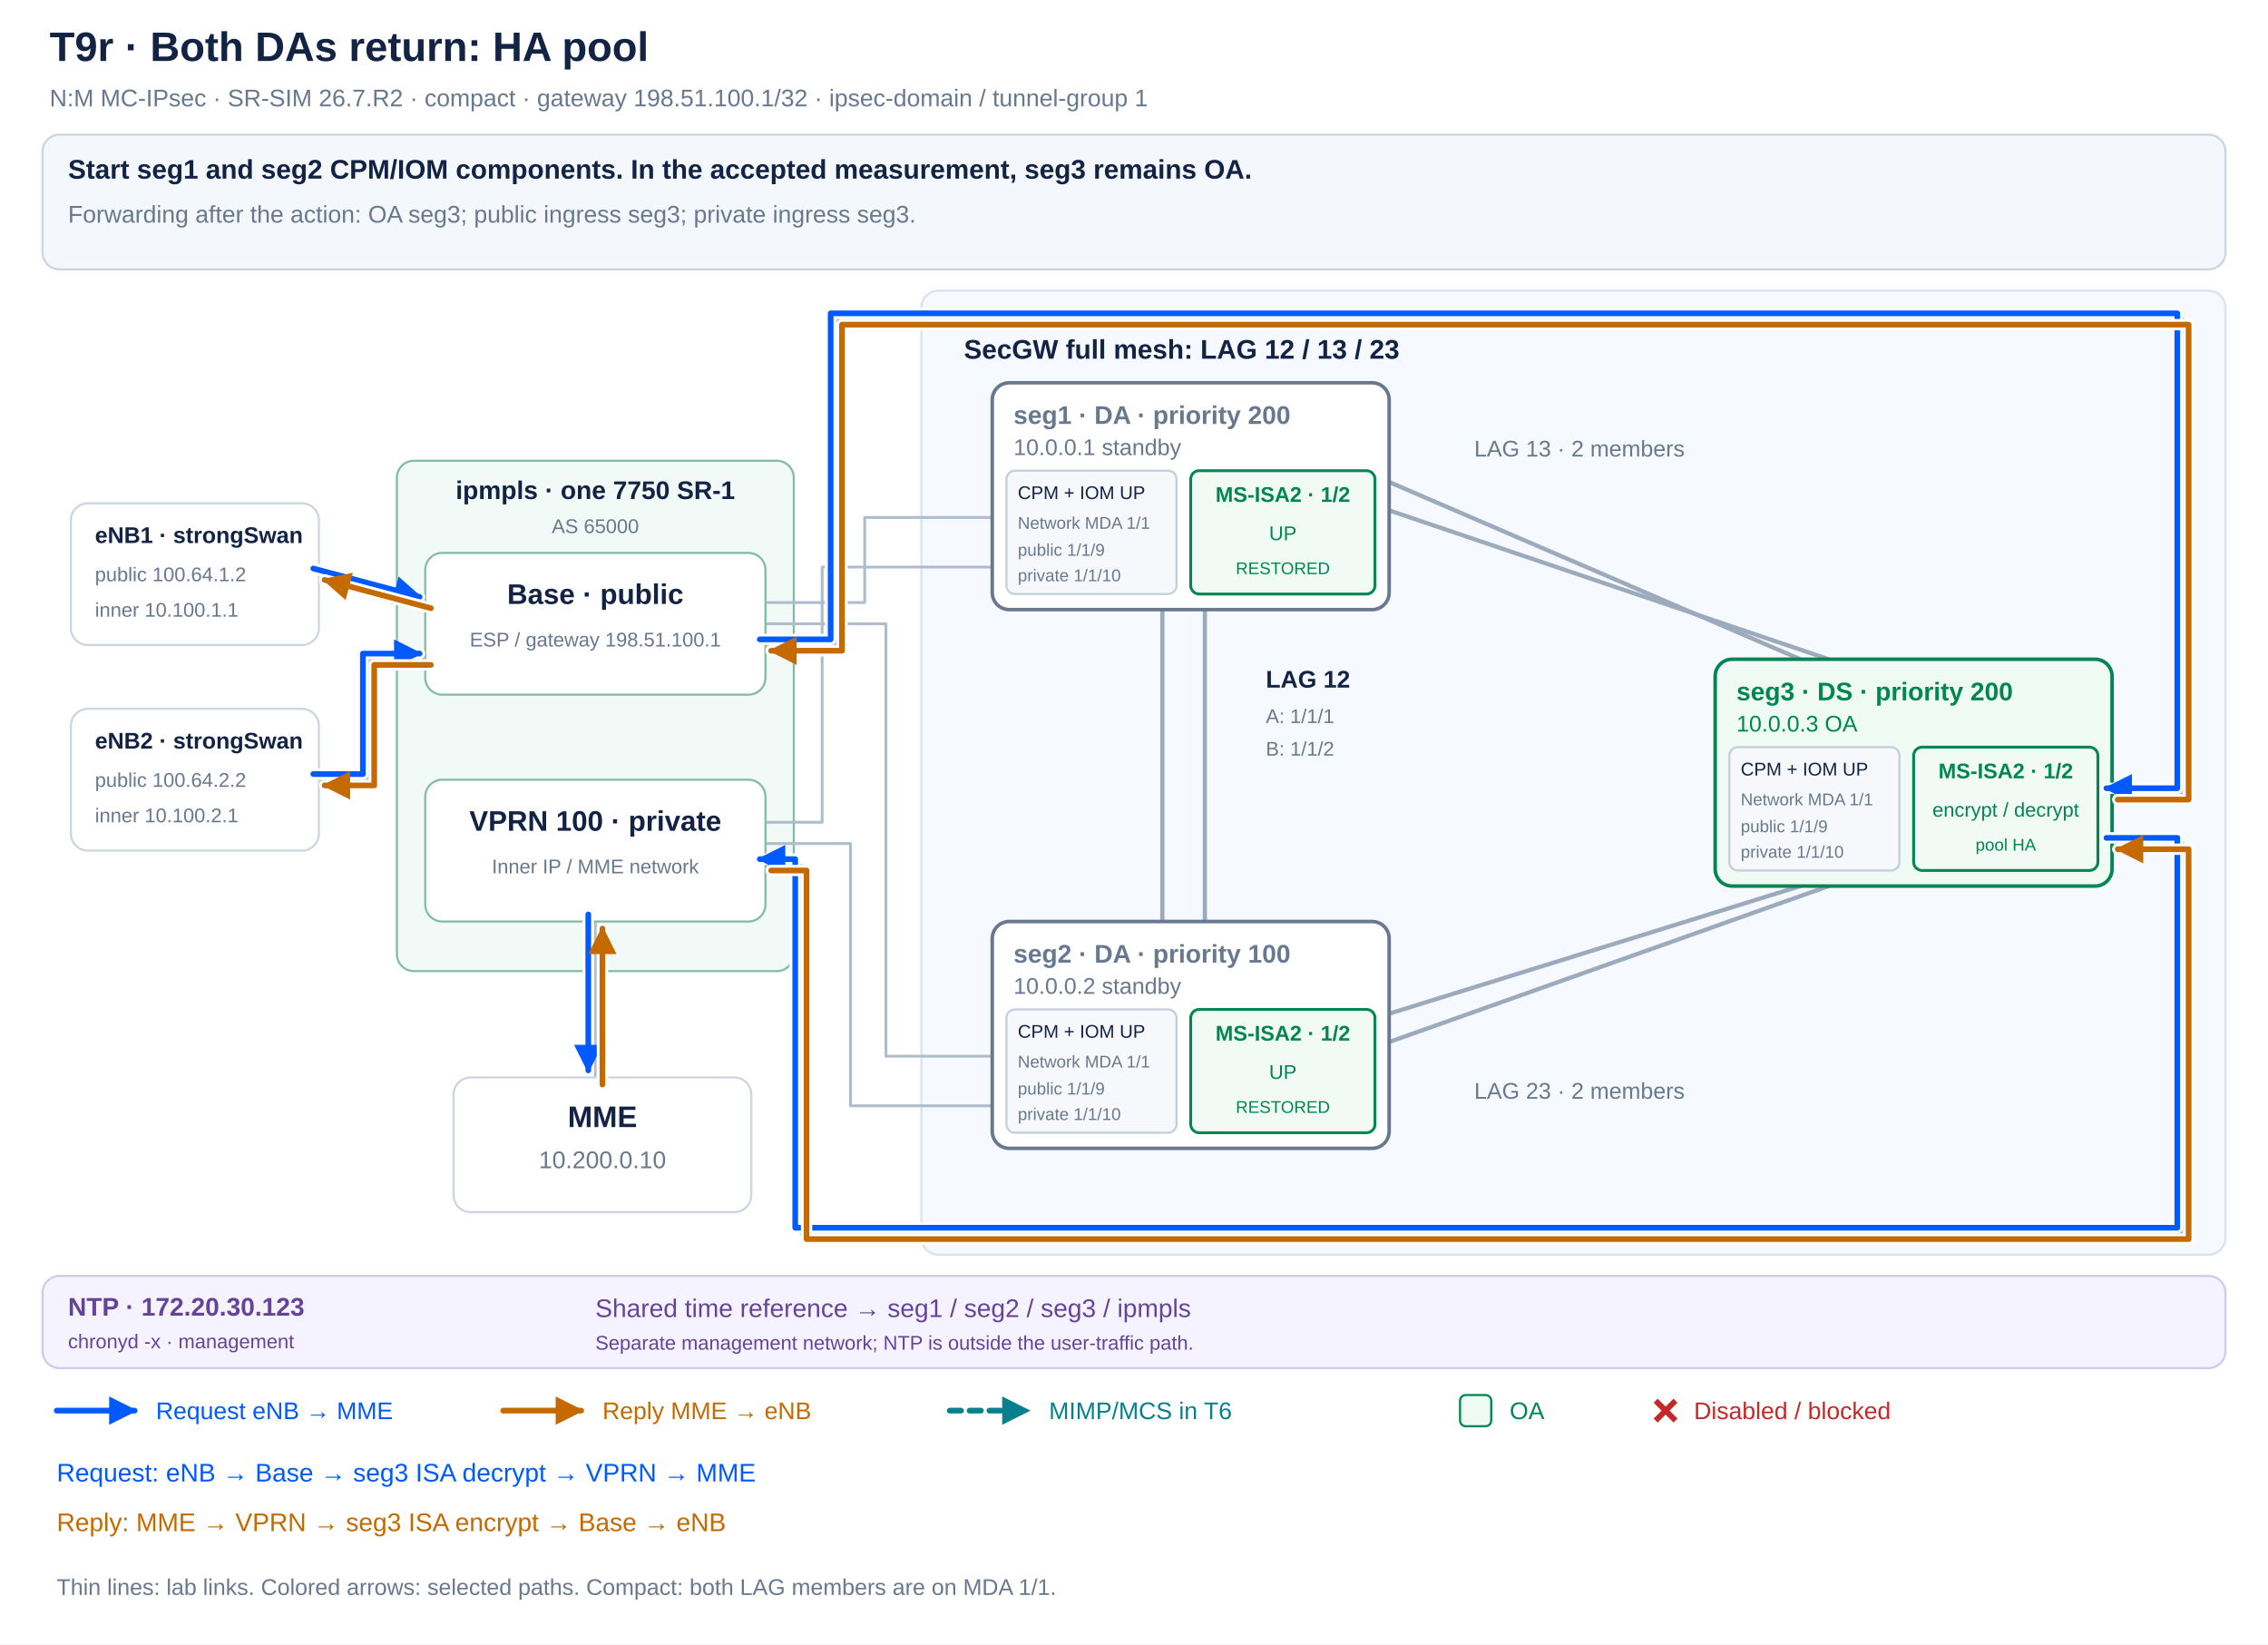
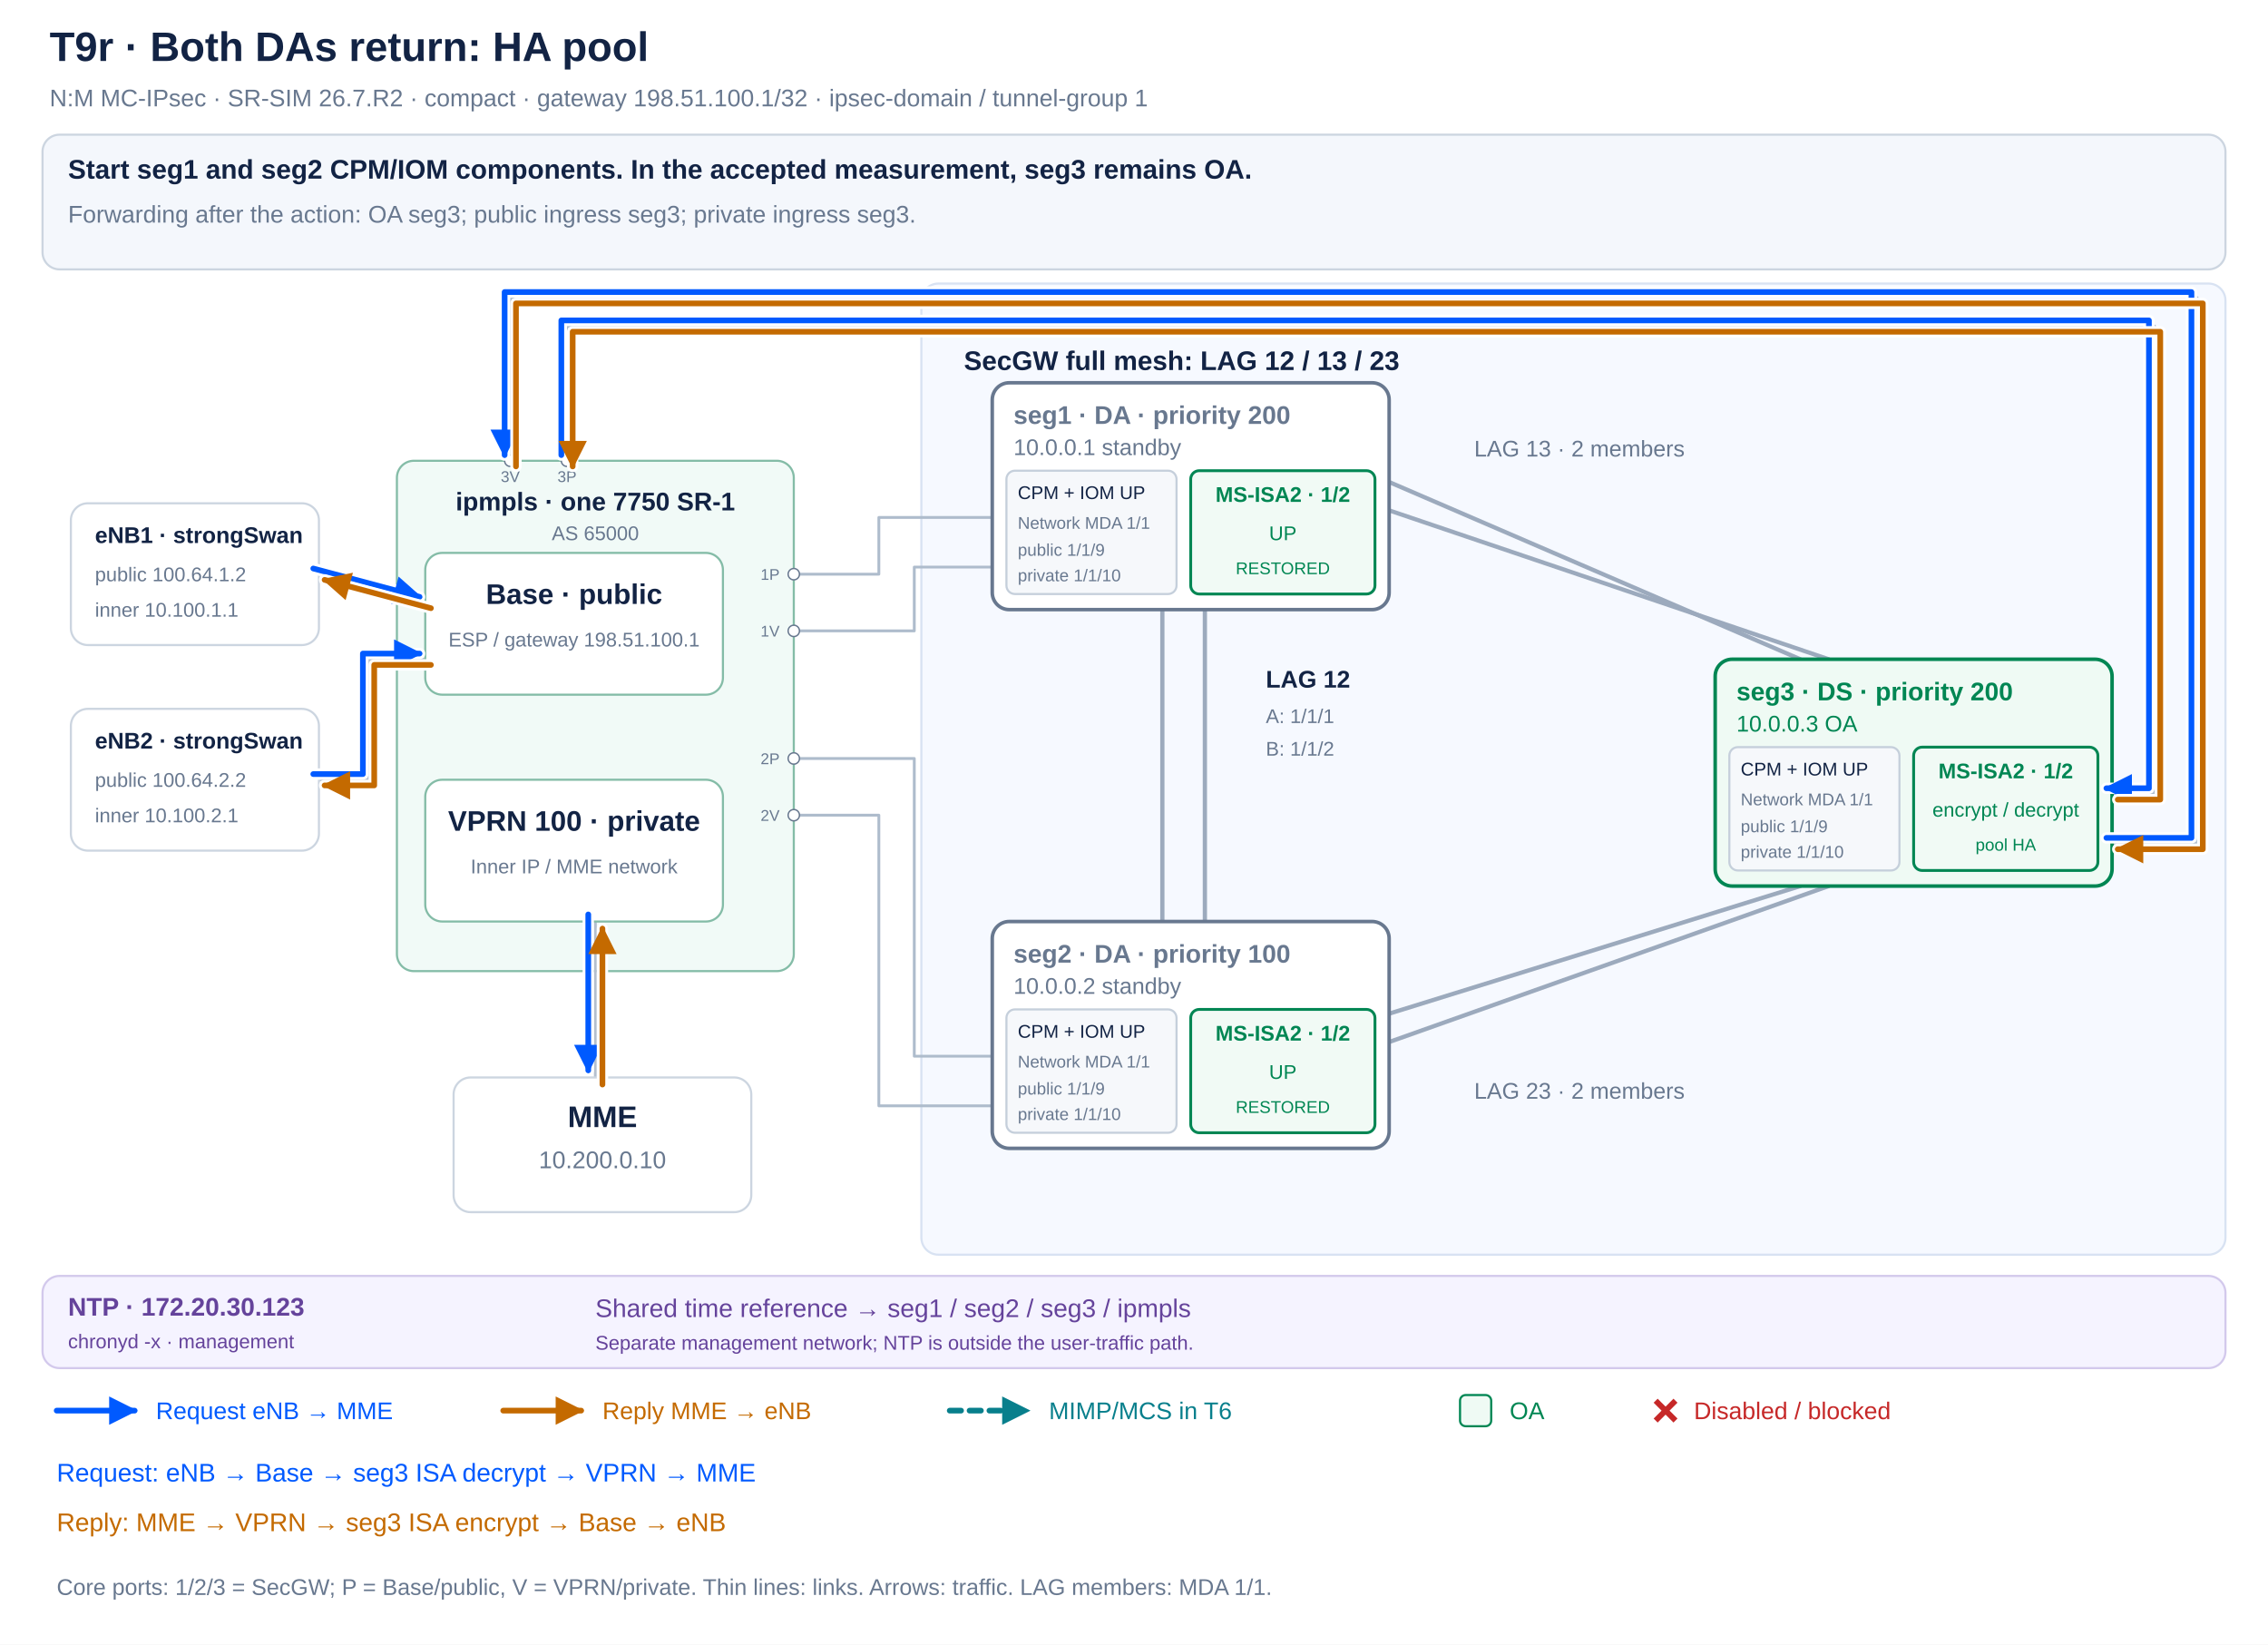
<svg xmlns="http://www.w3.org/2000/svg" width="1600" height="1160" viewBox="0 0 1600 1160" font-family="Arial, sans-serif">
  <defs>
    <marker id="m005aff" viewBox="0 0 10 10" refX="9" refY="5" markerWidth="5" markerHeight="5" orient="auto">
      <path d="M0,0 L10,5 L0,10z" fill="#005aff" />
    </marker>
    <marker id="mc46a00" viewBox="0 0 10 10" refX="9" refY="5" markerWidth="5" markerHeight="5" orient="auto">
      <path d="M0,0 L10,5 L0,10z" fill="#c46a00" />
    </marker>
    <marker id="mc62828" viewBox="0 0 10 10" refX="9" refY="5" markerWidth="5" markerHeight="5" orient="auto">
      <path d="M0,0 L10,5 L0,10z" fill="#c62828" />
    </marker>
    <marker id="m087f8c" viewBox="0 0 10 10" refX="9" refY="5" markerWidth="5" markerHeight="5" orient="auto">
      <path d="M0,0 L10,5 L0,10z" fill="#087f8c" />
    </marker>
  </defs>
  <rect width="1600" height="1160" fill="white" />
  <text x="35" y="43" font-size="29" fill="#122344" text-anchor="start" font-weight="700">T9r · Both DAs return: HA pool</text>
  <text x="35" y="75" font-size="17" fill="#68788f" text-anchor="start" font-weight="400">N:M MC-IPsec · SR-SIM 26.7.R2 · compact · gateway 198.51.100.1/32 · ipsec-domain / tunnel-group 1</text>
  <rect x="30" y="95" width="1540" height="95" rx="12" fill="#f4f7fc" stroke="#ccd5e0" stroke-width="1.5" />
  <text x="48" y="126" font-size="19" fill="#122344" text-anchor="start" font-weight="600">Start seg1 and seg2 CPM/IOM components. In the accepted measurement, seg3 remains OA.</text>
  <text x="48" y="157" font-size="17" fill="#68788f" text-anchor="start" font-weight="400">Forwarding after the action: OA seg3; public ingress seg3; private ingress seg3.</text>
-   <rect x="650" y="205" width="920" height="680" rx="12" fill="#f6f9ff" stroke="#d8e2f2" stroke-width="1.5" />
-   <text x="680" y="253" font-size="19" fill="#122344" text-anchor="start" font-weight="600">SecGW full mesh: LAG 12 / 13 / 23</text>
+   <rect x="650" y="200" width="920" height="685" rx="12" fill="#f6f9ff" stroke="#d8e2f2" stroke-width="1.5" />
+   <text x="680" y="261" font-size="19" fill="#122344" text-anchor="start" font-weight="600">SecGW full mesh: LAG 12 / 13 / 23</text>
  <rect x="280" y="325" width="280" height="360" rx="12" fill="#f1faf7" stroke="#84bca7" stroke-width="1.5" />
-   <text x="420" y="352" font-size="18" fill="#122344" text-anchor="middle" font-weight="600">ipmpls · one 7750 SR-1</text>
-   <text x="420" y="376" font-size="14" fill="#68788f" text-anchor="middle" font-weight="400">AS 65000</text>
-   <polyline points="540,425 610,425 610,365 700,365" fill="none" stroke="#aebccc" stroke-width="2" stroke-linejoin="round" stroke-linecap="round" />
-   <polyline points="540,580 580,580 580,400 700,400" fill="none" stroke="#aebccc" stroke-width="2" stroke-linejoin="round" stroke-linecap="round" />
-   <polyline points="540,440 625,440 625,745 700,745" fill="none" stroke="#aebccc" stroke-width="2" stroke-linejoin="round" stroke-linecap="round" />
-   <polyline points="540,595 600,595 600,780 700,780" fill="none" stroke="#aebccc" stroke-width="2" stroke-linejoin="round" stroke-linecap="round" />
-   <polyline points="540,455 590,455 590,225 1540,225 1540,560 1490,560" fill="none" stroke="#aebccc" stroke-width="2" stroke-linejoin="round" stroke-linecap="round" />
-   <polyline points="540,610 565,610 565,870 1540,870 1540,595 1490,595" fill="none" stroke="#aebccc" stroke-width="2" stroke-linejoin="round" stroke-linecap="round" />
+   <text x="420" y="360" font-size="18" fill="#122344" text-anchor="middle" font-weight="600">ipmpls · one 7750 SR-1</text>
+   <text x="420" y="381" font-size="14" fill="#68788f" text-anchor="middle" font-weight="400">AS 65000</text>
+   <polyline points="560,405 620,405 620,365 700,365" fill="none" stroke="#aebccc" stroke-width="2" stroke-linejoin="round" stroke-linecap="round" />
+   <polyline points="560,445 645,445 645,400 700,400" fill="none" stroke="#aebccc" stroke-width="2" stroke-linejoin="round" stroke-linecap="round" />
+   <polyline points="560,535 645,535 645,745 700,745" fill="none" stroke="#aebccc" stroke-width="2" stroke-linejoin="round" stroke-linecap="round" />
+   <polyline points="560,575 620,575 620,780 700,780" fill="none" stroke="#aebccc" stroke-width="2" stroke-linejoin="round" stroke-linecap="round" />
+   <polyline points="400,325 400,230 1520,230 1520,560 1490,560" fill="none" stroke="#aebccc" stroke-width="2" stroke-linejoin="round" stroke-linecap="round" />
+   <polyline points="360,325 360,210 1550,210 1550,595 1490,595" fill="none" stroke="#aebccc" stroke-width="2" stroke-linejoin="round" stroke-linecap="round" />
  <polyline points="225,405 300,425" fill="none" stroke="#b4bfce" stroke-width="2" stroke-linejoin="round" stroke-linecap="round" />
  <polyline points="225,550 260,550 260,465 300,465" fill="none" stroke="#b4bfce" stroke-width="2" stroke-linejoin="round" stroke-linecap="round" />
  <polyline points="420,650 420,760" fill="none" stroke="#b4bfce" stroke-width="2" stroke-linejoin="round" stroke-linecap="round" />
  <polyline points="820,430 820,650" fill="none" stroke="#9caabd" stroke-width="3" stroke-linejoin="round" stroke-linecap="round" />
  <polyline points="850,430 850,650" fill="none" stroke="#9caabd" stroke-width="3" stroke-linejoin="round" stroke-linecap="round" />
  <polyline points="980,340 1270,465" fill="none" stroke="#9caabd" stroke-width="3" stroke-linejoin="round" stroke-linecap="round" />
  <polyline points="980,360 1290,465" fill="none" stroke="#9caabd" stroke-width="3" stroke-linejoin="round" stroke-linecap="round" />
  <polyline points="980,715 1270,625" fill="none" stroke="#9caabd" stroke-width="3" stroke-linejoin="round" stroke-linecap="round" />
  <polyline points="980,735 1290,625" fill="none" stroke="#9caabd" stroke-width="3" stroke-linejoin="round" stroke-linecap="round" />
-   <rect x="300" y="390" width="240" height="100" rx="12" fill="white" stroke="#84bca7" stroke-width="1.5" />
-   <text x="420" y="426" font-size="20" fill="#122344" text-anchor="middle" font-weight="600">Base · public</text>
-   <text x="420" y="456" font-size="14" fill="#68788f" text-anchor="middle" font-weight="400">ESP / gateway 198.51.100.1</text>
-   <rect x="300" y="550" width="240" height="100" rx="12" fill="white" stroke="#84bca7" stroke-width="1.5" />
-   <text x="420" y="586" font-size="20" fill="#122344" text-anchor="middle" font-weight="600">VPRN 100 · private</text>
-   <text x="420" y="616" font-size="14" fill="#68788f" text-anchor="middle" font-weight="400">Inner IP / MME network</text>
+   <rect x="300" y="390" width="210" height="100" rx="12" fill="white" stroke="#84bca7" stroke-width="1.5" />
+   <text x="405" y="426" font-size="20" fill="#122344" text-anchor="middle" font-weight="600">Base · public</text>
+   <text x="405" y="456" font-size="14" fill="#68788f" text-anchor="middle" font-weight="400">ESP / gateway 198.51.100.1</text>
+   <rect x="300" y="550" width="210" height="100" rx="12" fill="white" stroke="#84bca7" stroke-width="1.5" />
+   <text x="405" y="586" font-size="20" fill="#122344" text-anchor="middle" font-weight="600">VPRN 100 · private</text>
+   <text x="405" y="616" font-size="14" fill="#68788f" text-anchor="middle" font-weight="400">Inner IP / MME network</text>
+   <circle cx="560" cy="405" r="4" fill="white" stroke="#68788f" />
+   <text x="550" y="409" font-size="11" fill="#68788f" text-anchor="end" font-weight="400">1P</text>
+   <circle cx="560" cy="445" r="4" fill="white" stroke="#68788f" />
+   <text x="550" y="449" font-size="11" fill="#68788f" text-anchor="end" font-weight="400">1V</text>
+   <circle cx="560" cy="535" r="4" fill="white" stroke="#68788f" />
+   <text x="550" y="539" font-size="11" fill="#68788f" text-anchor="end" font-weight="400">2P</text>
+   <circle cx="560" cy="575" r="4" fill="white" stroke="#68788f" />
+   <text x="550" y="579" font-size="11" fill="#68788f" text-anchor="end" font-weight="400">2V</text>
+   <circle cx="400" cy="325" r="4" fill="white" stroke="#68788f" />
+   <text x="400" y="340" font-size="11" fill="#68788f" text-anchor="middle" font-weight="400">3P</text>
+   <circle cx="360" cy="325" r="4" fill="white" stroke="#68788f" />
+   <text x="360" y="340" font-size="11" fill="#68788f" text-anchor="middle" font-weight="400">3V</text>
  <rect x="50" y="355" width="175" height="100" rx="12" fill="white" stroke="#ccd5e0" stroke-width="1.5" />
  <text x="67" y="383" font-size="16" fill="#122344" text-anchor="start" font-weight="600">eNB1 · strongSwan</text>
  <text x="67" y="410" font-size="14" fill="#68788f" text-anchor="start" font-weight="400">public 100.64.1.2</text>
  <text x="67" y="435" font-size="14" fill="#68788f" text-anchor="start" font-weight="400">inner 10.100.1.1</text>
  <rect x="50" y="500" width="175" height="100" rx="12" fill="white" stroke="#ccd5e0" stroke-width="1.5" />
  <text x="67" y="528" font-size="16" fill="#122344" text-anchor="start" font-weight="600">eNB2 · strongSwan</text>
  <text x="67" y="555" font-size="14" fill="#68788f" text-anchor="start" font-weight="400">public 100.64.2.2</text>
  <text x="67" y="580" font-size="14" fill="#68788f" text-anchor="start" font-weight="400">inner 10.100.2.1</text>
  <rect x="320" y="760" width="210" height="95" rx="12" fill="white" stroke="#ccd5e0" stroke-width="1.5" />
  <text x="425" y="795" font-size="21" fill="#122344" text-anchor="middle" font-weight="600">MME</text>
  <text x="425" y="824" font-size="17" fill="#68788f" text-anchor="middle" font-weight="400">10.200.0.10</text>
  <rect x="700" y="270" width="280" height="160" rx="12" fill="white" stroke="#68788f" stroke-width="2.5" />
  <text x="715" y="299" font-size="18" fill="#68788f" text-anchor="start" font-weight="600">seg1 · DA · priority 200</text>
  <text x="715" y="321" font-size="16" fill="#68788f" text-anchor="start" font-weight="400">10.0.0.1     standby</text>
  <rect x="710" y="332" width="120" height="87" rx="6" fill="#f6f8fb" stroke="#c5cfdb" stroke-width="1.5" />
  <text x="718" y="352" font-size="13" fill="#122344" text-anchor="start" font-weight="400">CPM + IOM UP</text>
  <text x="718" y="373" font-size="12" fill="#68788f" text-anchor="start" font-weight="400">Network MDA 1/1</text>
  <text x="718" y="392" font-size="12" fill="#68788f" text-anchor="start" font-weight="400">public 1/1/9</text>
  <text x="718" y="410" font-size="12" fill="#68788f" text-anchor="start" font-weight="400">private 1/1/10</text>
  <rect x="840" y="332" width="130" height="87" rx="6" fill="#f1faf5" stroke="#008653" stroke-width="2" />
  <text x="905" y="354" font-size="15" fill="#008653" text-anchor="middle" font-weight="600">MS-ISA2 · 1/2</text>
  <text x="905" y="381" font-size="14" fill="#008653" text-anchor="middle" font-weight="400">UP</text>
  <text x="905" y="405" font-size="12" fill="#008653" text-anchor="middle" font-weight="400">RESTORED</text>
  <rect x="700" y="650" width="280" height="160" rx="12" fill="white" stroke="#68788f" stroke-width="2.5" />
  <text x="715" y="679" font-size="18" fill="#68788f" text-anchor="start" font-weight="600">seg2 · DA · priority 100</text>
  <text x="715" y="701" font-size="16" fill="#68788f" text-anchor="start" font-weight="400">10.0.0.2     standby</text>
  <rect x="710" y="712" width="120" height="87" rx="6" fill="#f6f8fb" stroke="#c5cfdb" stroke-width="1.5" />
  <text x="718" y="732" font-size="13" fill="#122344" text-anchor="start" font-weight="400">CPM + IOM UP</text>
  <text x="718" y="753" font-size="12" fill="#68788f" text-anchor="start" font-weight="400">Network MDA 1/1</text>
  <text x="718" y="772" font-size="12" fill="#68788f" text-anchor="start" font-weight="400">public 1/1/9</text>
  <text x="718" y="790" font-size="12" fill="#68788f" text-anchor="start" font-weight="400">private 1/1/10</text>
  <rect x="840" y="712" width="130" height="87" rx="6" fill="#f1faf5" stroke="#008653" stroke-width="2" />
  <text x="905" y="734" font-size="15" fill="#008653" text-anchor="middle" font-weight="600">MS-ISA2 · 1/2</text>
  <text x="905" y="761" font-size="14" fill="#008653" text-anchor="middle" font-weight="400">UP</text>
  <text x="905" y="785" font-size="12" fill="#008653" text-anchor="middle" font-weight="400">RESTORED</text>
  <rect x="1210" y="465" width="280" height="160" rx="12" fill="#effaf4" stroke="#008653" stroke-width="2.5" />
  <text x="1225" y="494" font-size="18" fill="#008653" text-anchor="start" font-weight="600">seg3 · DS · priority 200</text>
  <text x="1225" y="516" font-size="16" fill="#008653" text-anchor="start" font-weight="400">10.0.0.3     OA</text>
  <rect x="1220" y="527" width="120" height="87" rx="6" fill="#f6f8fb" stroke="#c5cfdb" stroke-width="1.5" />
  <text x="1228" y="547" font-size="13" fill="#122344" text-anchor="start" font-weight="400">CPM + IOM UP</text>
  <text x="1228" y="568" font-size="12" fill="#68788f" text-anchor="start" font-weight="400">Network MDA 1/1</text>
  <text x="1228" y="587" font-size="12" fill="#68788f" text-anchor="start" font-weight="400">public 1/1/9</text>
  <text x="1228" y="605" font-size="12" fill="#68788f" text-anchor="start" font-weight="400">private 1/1/10</text>
  <rect x="1350" y="527" width="130" height="87" rx="6" fill="#f1faf5" stroke="#008653" stroke-width="2" />
  <text x="1415" y="549" font-size="15" fill="#008653" text-anchor="middle" font-weight="600">MS-ISA2 · 1/2</text>
  <text x="1415" y="576" font-size="14" fill="#008653" text-anchor="middle" font-weight="400">encrypt / decrypt</text>
  <text x="1415" y="600" font-size="12" fill="#008653" text-anchor="middle" font-weight="400">pool HA</text>
  <polyline points="221,401 296,421" fill="none" stroke="white" stroke-width="8" stroke-linejoin="round" stroke-linecap="round" />
  <polyline points="221,401 296,421" fill="none" stroke="#005aff" stroke-width="4" stroke-linejoin="round" stroke-linecap="round" marker-end="url(#m005aff)" />
  <polyline points="221,546 256,546 256,461 296,461" fill="none" stroke="white" stroke-width="8" stroke-linejoin="round" stroke-linecap="round" />
  <polyline points="221,546 256,546 256,461 296,461" fill="none" stroke="#005aff" stroke-width="4" stroke-linejoin="round" stroke-linecap="round" marker-end="url(#m005aff)" />
-   <polyline points="536,451 586,451 586,221 1536,221 1536,556 1486,556" fill="none" stroke="white" stroke-width="8" stroke-linejoin="round" stroke-linecap="round" />
-   <polyline points="536,451 586,451 586,221 1536,221 1536,556 1486,556" fill="none" stroke="#005aff" stroke-width="4" stroke-linejoin="round" stroke-linecap="round" marker-end="url(#m005aff)" />
-   <polyline points="1486,591 1536,591 1536,866 561,866 561,606 536,606" fill="none" stroke="white" stroke-width="8" stroke-linejoin="round" stroke-linecap="round" />
-   <polyline points="1486,591 1536,591 1536,866 561,866 561,606 536,606" fill="none" stroke="#005aff" stroke-width="4" stroke-linejoin="round" stroke-linecap="round" marker-end="url(#m005aff)" />
+   <polyline points="396,321 396,226 1516,226 1516,556 1486,556" fill="none" stroke="white" stroke-width="8" stroke-linejoin="round" stroke-linecap="round" />
+   <polyline points="396,321 396,226 1516,226 1516,556 1486,556" fill="none" stroke="#005aff" stroke-width="4" stroke-linejoin="round" stroke-linecap="round" marker-end="url(#m005aff)" />
+   <polyline points="1486,591 1546,591 1546,206 356,206 356,321" fill="none" stroke="white" stroke-width="8" stroke-linejoin="round" stroke-linecap="round" />
+   <polyline points="1486,591 1546,591 1546,206 356,206 356,321" fill="none" stroke="#005aff" stroke-width="4" stroke-linejoin="round" stroke-linecap="round" marker-end="url(#m005aff)" />
  <polyline points="415,645 415,755" fill="none" stroke="white" stroke-width="8" stroke-linejoin="round" stroke-linecap="round" />
  <polyline points="415,645 415,755" fill="none" stroke="#005aff" stroke-width="4" stroke-linejoin="round" stroke-linecap="round" marker-end="url(#m005aff)" />
  <polyline points="425,765 425,655" fill="none" stroke="white" stroke-width="8" stroke-linejoin="round" stroke-linecap="round" />
  <polyline points="425,765 425,655" fill="none" stroke="#c46a00" stroke-width="4" stroke-linejoin="round" stroke-linecap="round" marker-end="url(#mc46a00)" />
-   <polyline points="544,614 569,614 569,874 1544,874 1544,599 1494,599" fill="none" stroke="white" stroke-width="8" stroke-linejoin="round" stroke-linecap="round" />
-   <polyline points="544,614 569,614 569,874 1544,874 1544,599 1494,599" fill="none" stroke="#c46a00" stroke-width="4" stroke-linejoin="round" stroke-linecap="round" marker-end="url(#mc46a00)" />
-   <polyline points="1494,564 1544,564 1544,229 594,229 594,459 544,459" fill="none" stroke="white" stroke-width="8" stroke-linejoin="round" stroke-linecap="round" />
-   <polyline points="1494,564 1544,564 1544,229 594,229 594,459 544,459" fill="none" stroke="#c46a00" stroke-width="4" stroke-linejoin="round" stroke-linecap="round" marker-end="url(#mc46a00)" />
+   <polyline points="364,329 364,214 1554,214 1554,599 1494,599" fill="none" stroke="white" stroke-width="8" stroke-linejoin="round" stroke-linecap="round" />
+   <polyline points="364,329 364,214 1554,214 1554,599 1494,599" fill="none" stroke="#c46a00" stroke-width="4" stroke-linejoin="round" stroke-linecap="round" marker-end="url(#mc46a00)" />
+   <polyline points="1494,564 1524,564 1524,234 404,234 404,329" fill="none" stroke="white" stroke-width="8" stroke-linejoin="round" stroke-linecap="round" />
+   <polyline points="1494,564 1524,564 1524,234 404,234 404,329" fill="none" stroke="#c46a00" stroke-width="4" stroke-linejoin="round" stroke-linecap="round" marker-end="url(#mc46a00)" />
  <polyline points="304,429 229,409" fill="none" stroke="white" stroke-width="8" stroke-linejoin="round" stroke-linecap="round" />
  <polyline points="304,429 229,409" fill="none" stroke="#c46a00" stroke-width="4" stroke-linejoin="round" stroke-linecap="round" marker-end="url(#mc46a00)" />
  <polyline points="304,469 264,469 264,554 229,554" fill="none" stroke="white" stroke-width="8" stroke-linejoin="round" stroke-linecap="round" />
  <polyline points="304,469 264,469 264,554 229,554" fill="none" stroke="#c46a00" stroke-width="4" stroke-linejoin="round" stroke-linecap="round" marker-end="url(#mc46a00)" />
  <text x="893" y="485" font-size="17" fill="#122344" text-anchor="start" font-weight="600">LAG 12</text>
  <text x="893" y="510" font-size="14" fill="#68788f" text-anchor="start" font-weight="400">A: 1/1/1</text>
  <text x="893" y="533" font-size="14" fill="#68788f" text-anchor="start" font-weight="400">B: 1/1/2</text>
  <text x="1040" y="322" font-size="16" fill="#68788f" text-anchor="start" font-weight="400">LAG 13 · 2 members</text>
  <text x="1040" y="775" font-size="16" fill="#68788f" text-anchor="start" font-weight="400">LAG 23 · 2 members</text>
  <rect x="30" y="900" width="1540" height="65" rx="12" fill="#f5f3ff" stroke="#d3c9ec" stroke-width="1.5" />
  <text x="48" y="928" font-size="18" fill="#65439b" text-anchor="start" font-weight="600">NTP · 172.20.30.123</text>
  <text x="48" y="951" font-size="14" fill="#65439b" text-anchor="start" font-weight="400">chronyd -x · management</text>
  <text x="420" y="929" font-size="18" fill="#65439b" text-anchor="start" font-weight="400">Shared time reference → seg1 / seg2 / seg3 / ipmpls</text>
  <text x="420" y="952" font-size="14" fill="#65439b" text-anchor="start" font-weight="400">Separate management network; NTP is outside the user-traffic path.</text>
  <polyline points="40,995 95,995" fill="none" stroke="#005aff" stroke-width="4" stroke-linejoin="round" stroke-linecap="round" marker-end="url(#m005aff)" />
  <text x="110" y="1001" font-size="17" fill="#005aff" text-anchor="start" font-weight="400">Request eNB → MME</text>
  <polyline points="355,995 410,995" fill="none" stroke="#c46a00" stroke-width="4" stroke-linejoin="round" stroke-linecap="round" marker-end="url(#mc46a00)" />
  <text x="425" y="1001" font-size="17" fill="#c46a00" text-anchor="start" font-weight="400">Reply MME → eNB</text>
  <polyline points="670,995 725,995" fill="none" stroke="#087f8c" stroke-width="4" stroke-linejoin="round" stroke-linecap="round" stroke-dasharray="8 6" marker-end="url(#m087f8c)" />
  <text x="740" y="1001" font-size="17" fill="#087f8c" text-anchor="start" font-weight="400">MIMP/MCS in T6</text>
  <rect x="1030" y="984" width="22" height="22" rx="4" fill="#effaf4" stroke="#008653" stroke-width="1.5" />
  <text x="1065" y="1001" font-size="17" fill="#008653" text-anchor="start" font-weight="400">OA</text>
  <circle cx="1175" cy="995" r="12" fill="white" />
  <path d="M1168,988 L1182,1002 M1168,1002 L1182,988" stroke="#c62828" stroke-width="4" />
  <text x="1195" y="1001" font-size="17" fill="#c62828" text-anchor="start" font-weight="400">Disabled / blocked</text>
  <text x="40" y="1045" font-size="18" fill="#005aff" text-anchor="start" font-weight="400">Request: eNB → Base → seg3 ISA decrypt → VPRN → MME</text>
  <text x="40" y="1080" font-size="18" fill="#c46a00" text-anchor="start" font-weight="400">Reply: MME → VPRN → seg3 ISA encrypt → Base → eNB</text>
-   <text x="40" y="1125" font-size="16" fill="#68788f" text-anchor="start" font-weight="400">Thin lines: lab links. Colored arrows: selected paths. Compact: both LAG members are on MDA 1/1.</text>
+   <text x="40" y="1125" font-size="16" fill="#68788f" text-anchor="start" font-weight="400">Core ports: 1/2/3 = SecGW; P = Base/public, V = VPRN/private. Thin lines: links. Arrows: traffic. LAG members: MDA 1/1.</text>
</svg>
